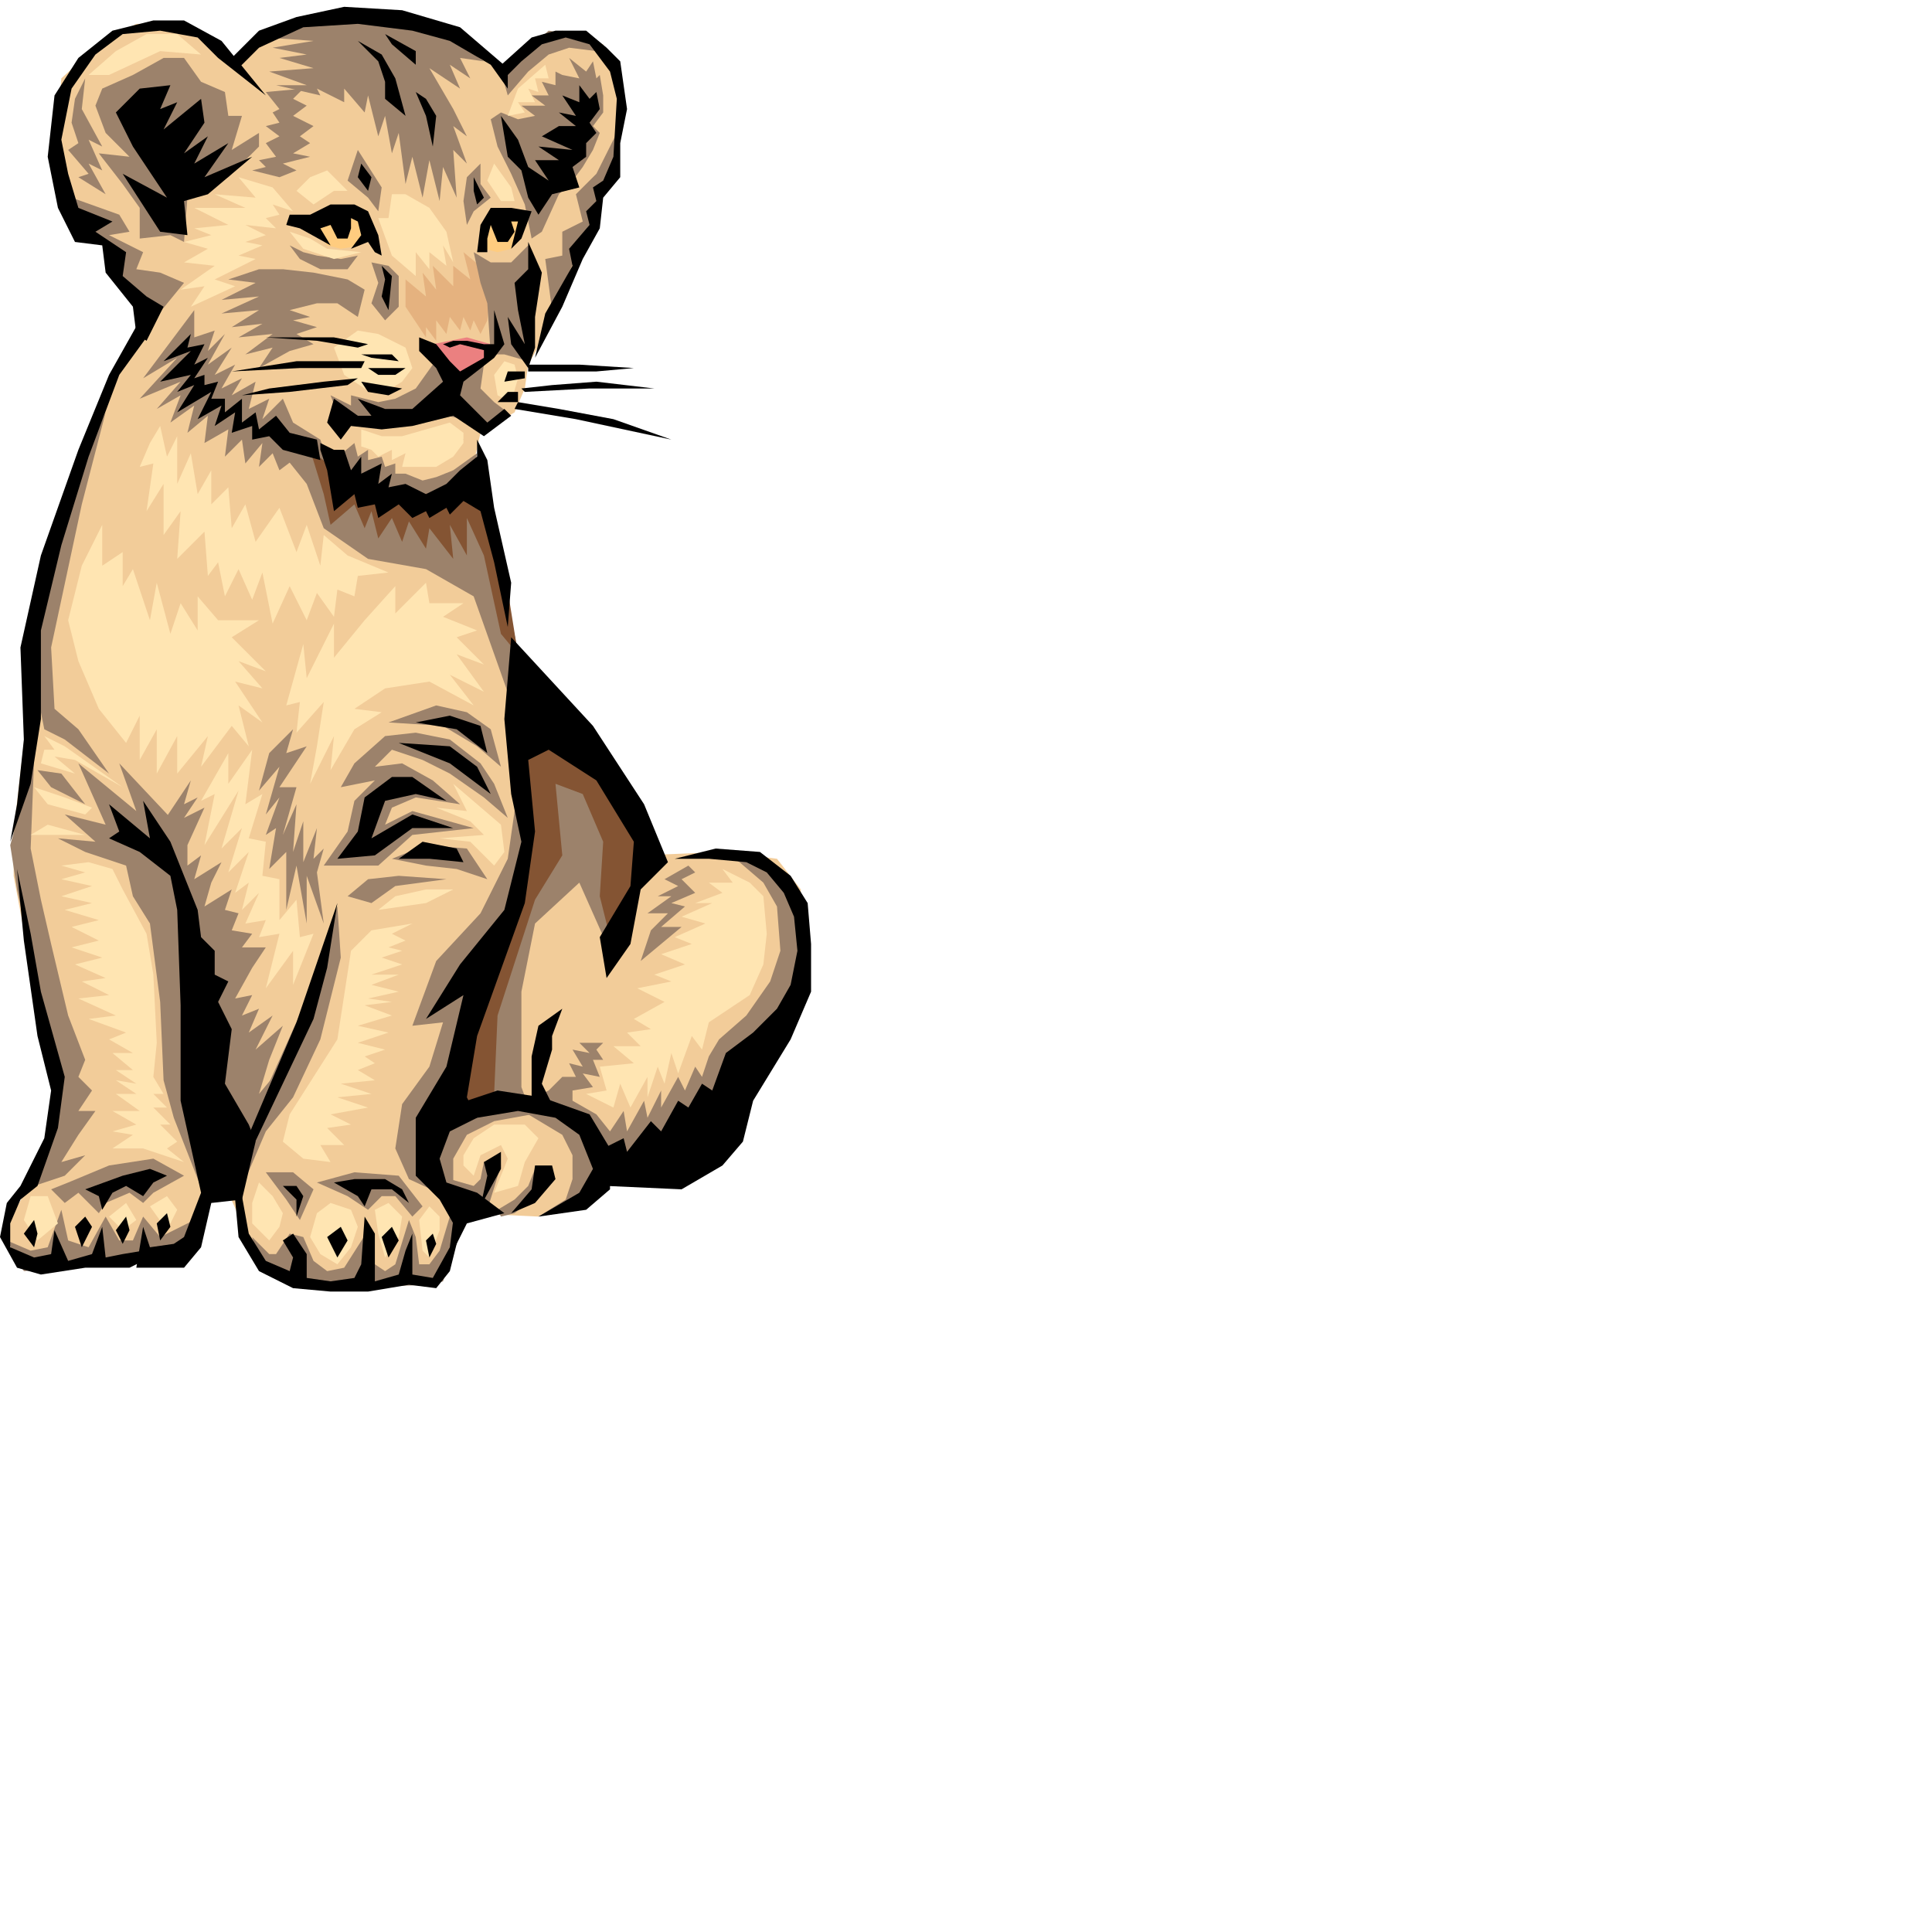
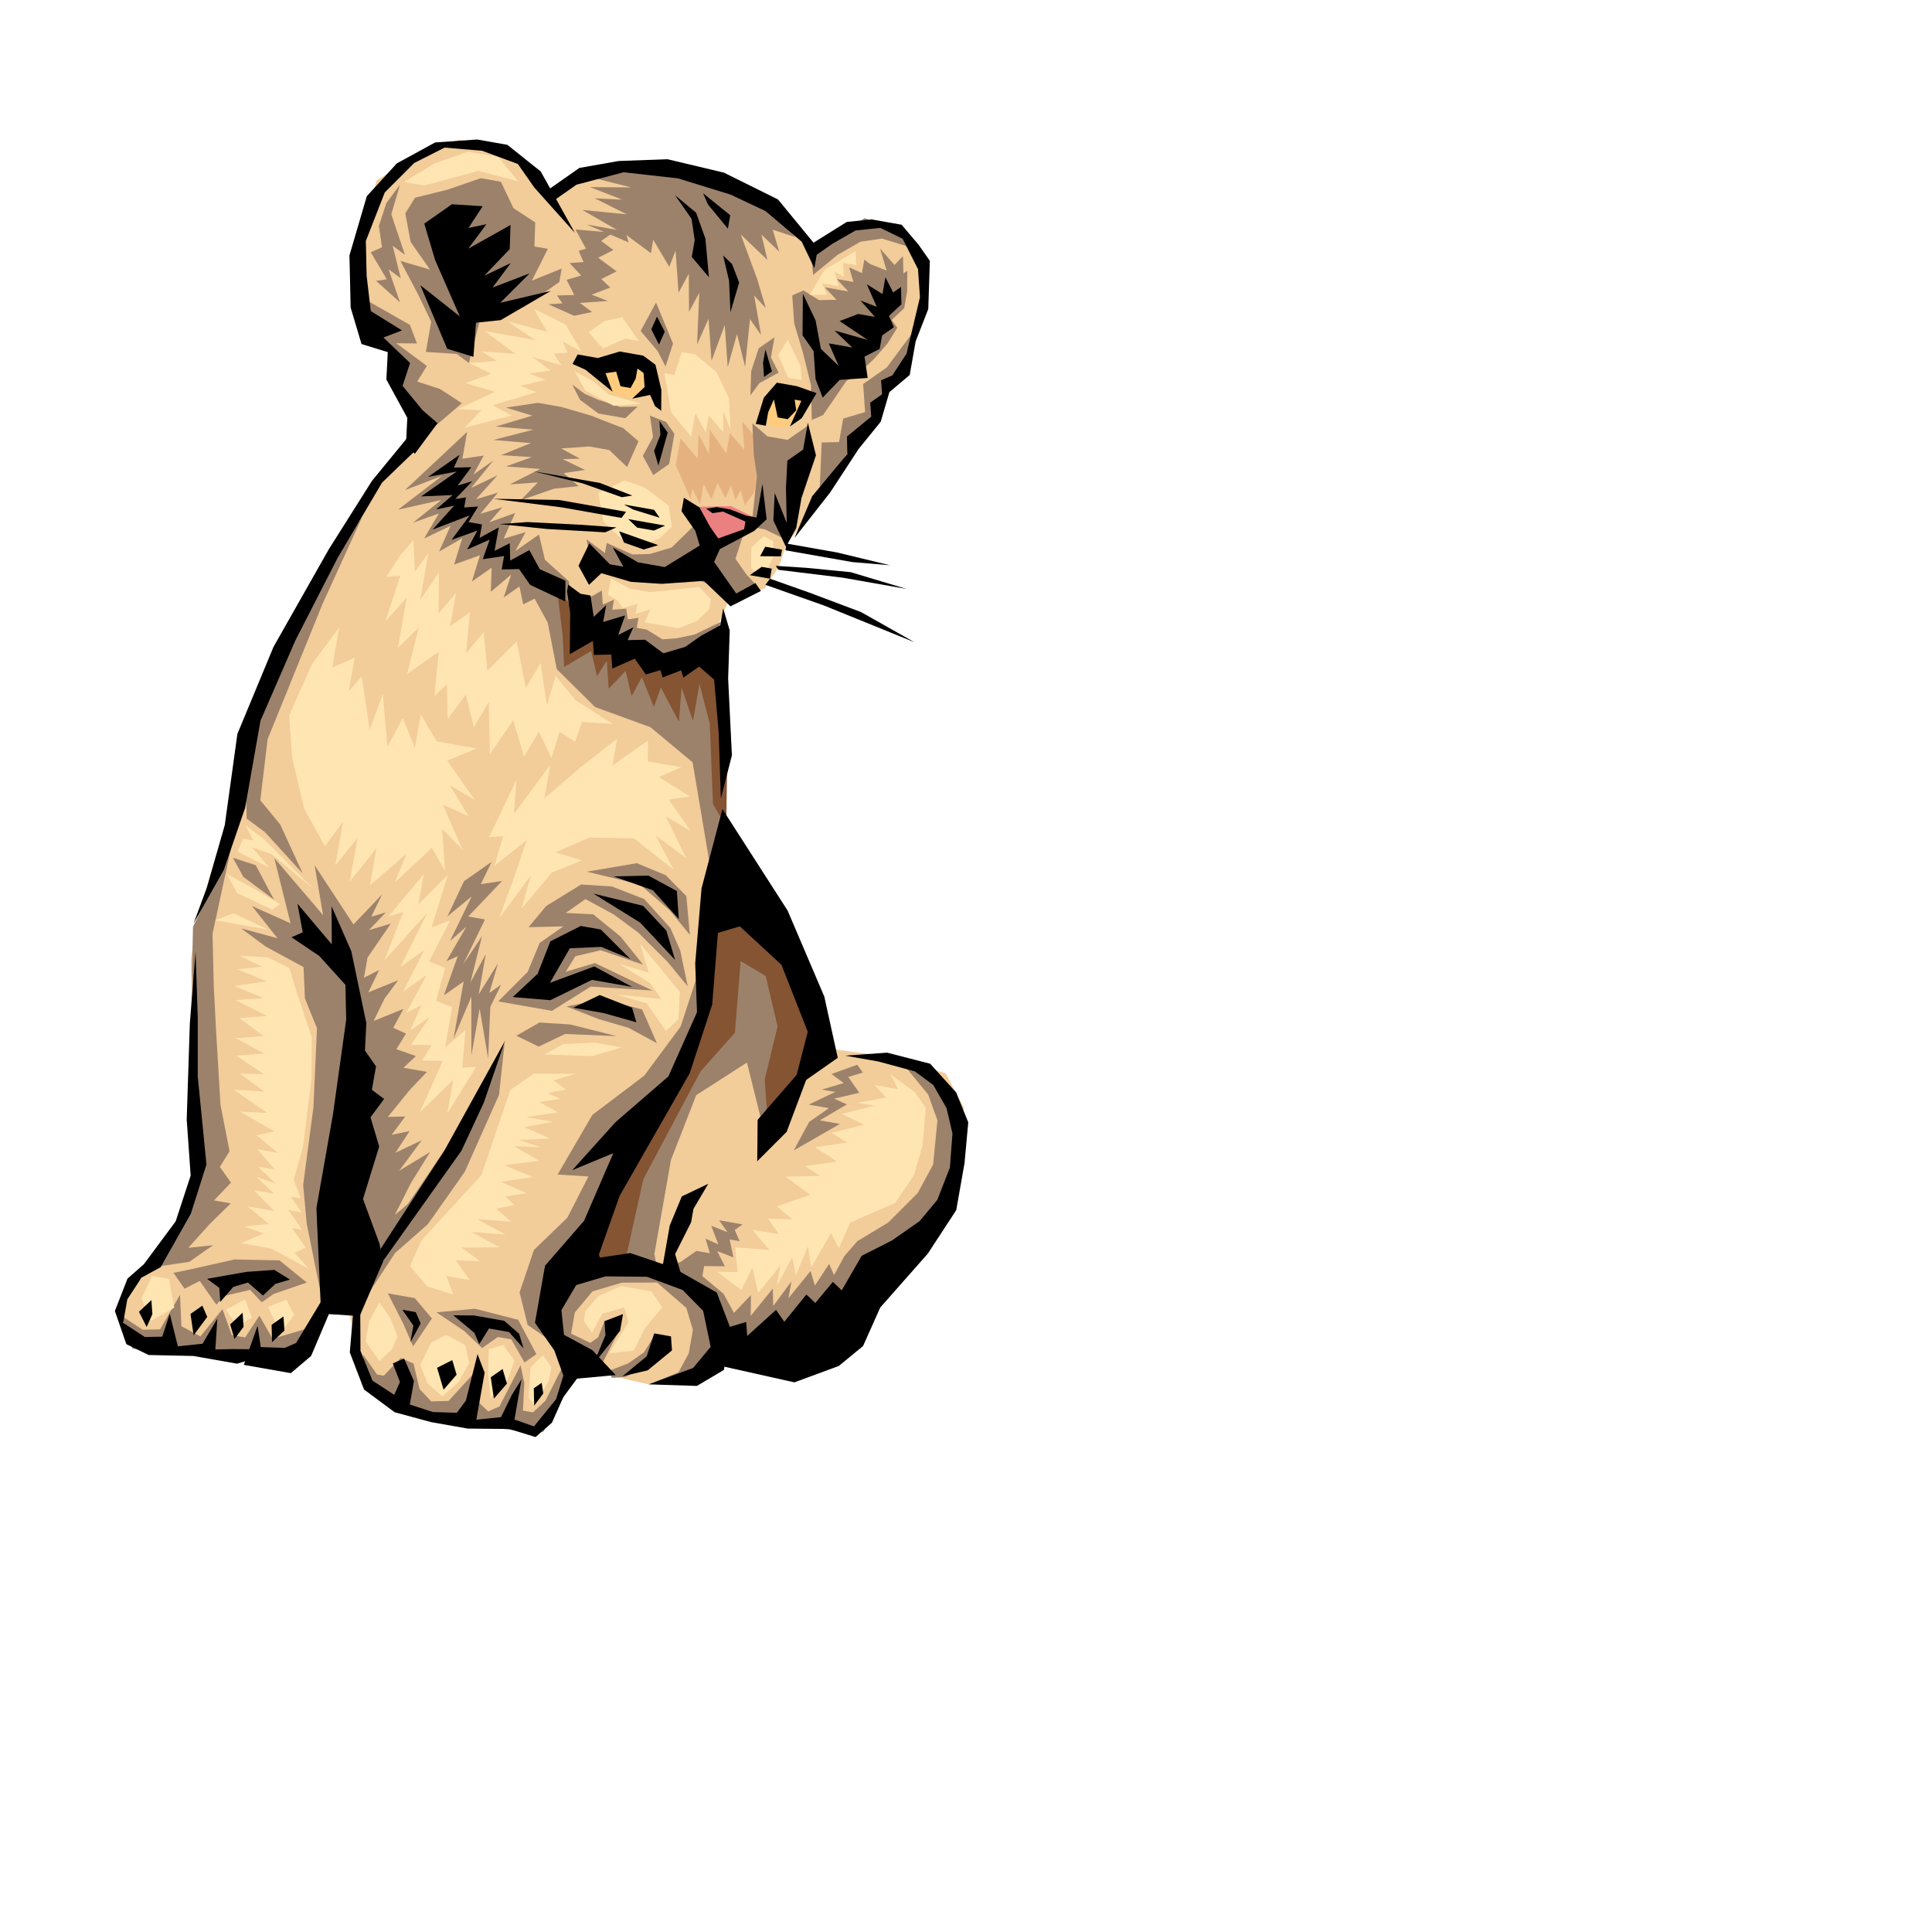
<svg xmlns="http://www.w3.org/2000/svg" width="15cm" height="15cm">
-   <g>
+   <g transform="rotate(10) scale (1) translate (100,10)">
    <polygon fill="#f2cc99" points=" 69,18 82,8 99,3 118,5 135,12 149,21 156,13 165,9 177,13 183,28 180,50 164,91 155,107 154,114 151,121 141,127 139,136 155,206 157,251 126,342 133,357 128,376 83,376 75,368 67,350 61,350 53,369 4,369 2,361 5,354 12,342 16,321 4,257 4,244 7,218 9,179 26,127 43,93 32,77 30,70 24,67 16,49 17,35 18,23 30,12 40,7 53,7 62,12" />
    <polygon fill="#e5b27f" points=" 142,79 136,74 138,82 133,78 133,84 127,78 128,85 124,80 125,87 119,82 119,90 125,99 125,96 128,100 128,94 131,98 132,93 135,97 136,93 138,97 139,94 141,98 143,94 144,85" />
    <polygon fill="#eb8080" points=" 127,101 132,100 137,99 144,101 143,105 135,110" />
    <polygon fill="#f2cc99" points=" 178,229 157,248 139,296 126,349 137,356 158,357 183,342 212,332 235,288 235,261 228,252 212,250 188,251" />
    <g fill="#9c826b">
      <polygon points=" 56,229 48,241 48,250 57,281 63,325 71,338 81,315 76,321 79,311 83,301 75,308 80,298 73,303 76,296 71,298 74,292 69,293 74,284 78,278 71,278 74,274 68,273 70,268 66,267 68,261 60,266 62,259 65,253 57,258 59,251 55,254 55,248 60,237 54,240 58,234 54,236" />
      <polygon points=" 74,363 79,368 81,368 85,362 89,363 92,370 96,373 101,372 108,361 110,371 113,373 116,371 120,358 122,363 123,371 126,371 129,367 132,357 135,361 130,376 127,377 94,378 84,376 76,371" />
      <polygon points=" 212,250 219,251 228,258 236,270 235,287 225,304 205,332 177,343 171,352 158,357 166,352 168,346 168,339 165,333 155,327 155,323 161,320 165,316 169,316 167,312 171,313 168,308 173,309 170,306 177,306 175,308 177,311 174,311 176,316 171,315 174,319 168,320 168,323 175,327 179,332 183,326 184,332 189,323 190,328 194,320 194,325 199,316 201,320 204,313 206,316 208,310 211,305 219,298 226,288 229,279 228,266 224,259 217,253" />
      <polygon points=" 151,205 151,238 149,252 141,268 128,282 121,301 130,300 126,313 118,324 116,337 120,346 133,352 133,340 137,333 145,329 156,327 153,319 153,291 157,271 170,259 178,277 193,250 174,216" />
      <polygon points=" 78,127 90,142 95,155 108,164 125,167 139,175 150,206 152,191 141,140 121,148 100,136" />
      <polygon points=" 21,58 35,63 38,68 32,69 42,74 40,79 47,80 54,83 45,94 34,81 32,73 24,66" />
      <polygon points=" 71,34 67,34 66,27 59,24 54,17 48,17 39,22 30,26 28,31 31,39 38,46 29,45 36,54 41,61 41,70 50,69 54,71 55,58 67,52 76,43 76,39 68,44" />
      <polygon points=" 139,74 141,83 143,89 144,104 148,104 155,106 154,86 157,77 155,72 150,77 144,77" />
      <polygon points=" 105,44 102,53 108,58 111,62 112,55" />
      <polygon points=" 141,48 141,54 144,58 139,62 137,66 136,59 137,52" />
      <polygon points=" 98,135 104,130 105,134 108,132 108,135 112,134 113,137 116,136 116,139 119,139 124,141 128,140 133,138 140,133 139,140 126,146 104,144" />
      <polygon points=" 97,116 103,119 103,116 111,118 116,117 122,114 127,107 135,111 142,107 141,114 145,118 149,121 145,125 140,124 127,121 113,125 100,124" />
      <polygon points=" 147,33 152,35 157,34 153,31 160,31 156,28 161,28 159,24 163,25 163,21 165,22 170,23 167,17 172,21 174,18 175,23 176,22 177,28 177,33 174,37 176,39 174,44 171,49 168,53 164,57 159,68 156,70 154,60 150,51 146,43 144,35" />
      <polygon points=" 85,72 89,74 93,75 100,76 105,75 102,79 94,79 88,76" />
      <polygon points=" 86,214 79,221 76,232 82,225 78,239 82,234 78,245 81,243 79,255 84,250 84,267 87,254 90,271 90,257 95,271 93,256 95,249 92,252 93,243 89,253 89,241 86,250 87,236 83,245 87,231 82,231 90,219 84,221" />
    </g>
    <g fill="#ffcc7f">
      <polygon points=" 93,68 96,72 100,73 106,72 108,66 105,63 100,62" />
      <polygon points=" 144,64 142,68 142,73 146,74 150,73 154,64 149,62" />
    </g>
    <g fill="#9c826b">
      <polygon points=" 57,91 42,111 52,105 41,117 53,112 46,120 53,116 50,124 57,119 55,127 61,122 60,130 67,126 66,134 71,129 72,136 77,130 76,137 80,133 82,138 86,135 96,135 94,129 86,124 83,117 77,123 79,117 73,120 75,112 68,116 71,111 65,114 69,107 63,110 68,102 61,107 66,98 61,103 63,97 57,99" />
      <polygon points=" 83,79 76,79 67,82 75,83 65,88 76,87 65,92 76,91 68,96 77,95 70,99 80,98 72,104 80,102 76,108 85,103 92,101 87,98 93,96 86,94 91,93 85,91 93,89 99,89 105,93 107,85 102,82 92,80" />
      <polygon points=" 109,77 111,83 109,89 113,94 117,90 117,81 114,78" />
      <polygon points=" 122,128 127,126 134,127 136,129 134,130 130,128 124,129" />
      <polygon points=" 78,27 82,32 80,33 82,36 78,37 82,40 78,42 81,46 76,47 78,49 74,50 82,52 87,50 83,48 91,46 86,45 91,42 88,40 92,37 86,34 90,31 86,29 89,26" />
      <polygon points=" 82,17 92,20 79,21 90,25 81,25 94,28 93,26 101,30 101,26 107,33 108,28 111,40 113,34 115,45 117,39 119,54 121,46 124,58 126,47 129,59 130,49 134,58 133,44 137,48 133,37 137,40 133,32 126,20 135,26 132,19 138,23 135,17 142,18 132,11 116,6 94,6 78,11 92,12 80,14 90,16" />
      <polygon points=" 142,234 132,227 124,223 115,220 110,225 118,224 127,229 135,236 122,234 115,237 113,242 121,238 139,243 121,245 111,254 95,254 102,244 104,235 110,229 100,231 104,224 113,216 122,215 132,217 141,224 145,230 149,240" />
      <polygon points=" 115,252 125,248 137,249 143,258 134,255 125,254" />
      <polygon points=" 114,212 130,213 140,219 147,225 144,214 137,209 128,207" />
      <polygon points=" 102,263 108,258 117,257 131,258 116,260 109,265" />
      <polygon points=" 51,241 35,224 40,238 23,224 31,242 19,239 28,247 17,246 25,250 37,254 39,263 44,271 47,294 48,317 51,328 60,351 60,323 53,262 47,246" />
      <polygon points=" 2,364 9,367 14,366 18,355 20,364 26,366 31,357 35,364 39,364 42,357 47,363 53,360 59,357 54,369 7,373" />
      <polygon points=" 7,349 19,345 25,339 18,341 23,333 28,326 23,326 27,320 23,316 25,311 20,298 15,277 12,264 9,249 10,223 3,248 5,261 15,307 17,326 11,343" />
      <polygon points=" 11,226 15,231 25,236 18,227" />
      <polygon points=" 13,214 19,217 32,227 23,214 16,208 15,190 24,148 31,121 24,137 14,170 8,189" />
      <polygon points=" 202,254 195,258 199,260 193,263 197,263 190,268 196,268 191,273 188,282 200,272 194,272 201,266 197,265 204,262 200,258 204,256" />
    </g>
    <g fill="#845433">
      <polygon points=" 151,213 165,212 179,225 189,246 187,262 179,275 176,263 177,247 171,233 163,230 165,251 157,264 146,298 145,321 133,326 143,285 154,260 153,240" />
      <polygon points=" 91,132 95,145 97,154 104,148 107,155 109,150 111,158 115,152 118,159 120,153 125,161 126,155 133,164 132,154 137,163 137,152 142,163 147,186 152,192 148,167 141,143 124,145 105,143" />
    </g>
    <g fill="#9c826b">
      <polygon points=" 31,57 23,52 26,51 20,44 23,42 21,36 22,29 25,23 24,32 30,43 26,41 30,50 26,48" />
      <polygon points=" 147,21 149,28 155,21 161,16 167,14 175,15 173,11 161,9" />
      <polygon points=" 181,39 175,51 169,57 171,65 165,68 165,75 160,76 162,91 171,71 180,51" />
      <polygon points=" 132,346 139,348 141,346 142,341 147,342 143,355 133,350" />
      <polygon points=" 146,355 151,352 155,348 157,343 160,349 151,356 147,357" />
      <polygon points=" 99,266 100,281 94,305 86,322 78,332 72,346 73,331 91,291" />
      <polygon points=" 20,347 32,342 45,340 54,345 45,350 42,353 38,350 31,353 29,356 23,350 19,353 15,349" />
      <polygon points=" 78,344 86,344 92,349 88,358 84,352" />
      <polygon points=" 93,347 104,344 117,345 124,354 121,357 116,351 112,351 108,355 102,351" />
    </g>
    <g fill="#000000">
      <polygon points=" 105,12 111,18 113,24 113,29 119,34 116,23 112,16" />
      <polygon points=" 122,27 125,34 127,43 128,34 125,29" />
      <polygon points=" 115,13 122,19 122,15 113,10" />
    </g>
    <g fill="#ffe5b2">
      <polygon points=" 116,172 107,182 98,193 98,183 90,199 89,189 84,207 88,206 87,215 95,206 93,219 91,230 98,216 97,226 104,214 112,209 104,208 113,202 126,200 139,207 132,198 142,203 134,192 142,195 134,187 140,185 130,181 136,177 126,177 125,171 116,180" />
      <polygon points=" 74,220 67,230 67,221 59,235 63,233 60,248 70,232 65,249 71,243 67,256 73,250 69,262 73,259 71,267 76,262 72,271 78,270 76,275 82,274 78,290 86,279 86,289 92,274 88,275 87,264 82,270 82,258 77,257 78,247 73,246 77,233 72,236" />
      <polygon points=" 133,230 147,242 148,250 145,254 138,247 129,246 142,245 138,241 128,237 137,238" />
      <polygon points=" 133,261 125,261 116,263 111,267 125,265" />
      <polygon points=" 121,271 109,273 103,279 99,305 92,316 85,327 83,335 89,340 97,341 94,336 101,336 96,331 103,330 97,327 108,325 99,322 109,321 100,318 110,317 105,314 110,312 107,310 113,308 105,306 114,303 105,301 115,298 107,295 115,294 108,293 117,291 109,289 117,286 109,286 118,283 112,281 118,279 114,278 119,276 115,274" />
      <polygon points=" 79,364 74,359 74,353 76,347 80,351 83,356 82,360" />
      <polygon points=" 91,363 93,356 97,353 103,355 105,360 103,366 99,371 94,368" />
      <polygon points=" 110,355 114,353 118,357 117,363 113,369 111,362" />
      <polygon points=" 126,354 123,358 124,367 126,369 129,361 129,357" />
      <polygon points=" 30,154 24,166 20,182 23,194 29,208 37,218 41,210 41,223 46,214 46,227 52,216 52,227 61,216 59,225 68,213 73,219 70,207 77,212 69,200 77,202 70,194 78,197 68,187 76,182 64,182 58,175 58,185 53,177 50,186 46,171 44,182 39,167 36,172 36,162 30,166" />
      <polygon points=" 44,130 41,137 45,136 43,150 48,142 48,157 53,150 52,164 60,156 61,169 64,165 66,175 70,167 74,176 77,168 80,183 85,172 90,182 93,174 98,181 99,173 104,175 105,169 114,168 102,163 95,157 94,166 90,154 87,162 82,149 75,159 72,148 68,155 67,143 62,148 62,138 58,145 56,133 52,142 52,128 49,134 47,125" />
      <polygon points=" 13,216 19,219 36,231 22,223 16,222 22,227 12,224 13,220 16,220" />
      <polygon points=" 10,231 14,236 25,239 27,237 19,234" />
      <polygon points=" 9,245 14,242 25,245 13,245" />
      <polygon points=" 33,255 26,253 18,254 25,256 18,258 27,260 18,263 27,265 19,267 29,270 21,272 29,276 21,278 30,281 22,283 31,287 24,288 32,292 23,293 34,298 26,299 37,303 32,305 39,309 33,309 39,314 34,314 40,318 34,317 40,321 34,321 41,326 33,326 40,330 33,332 39,333 33,337 42,337 54,341 49,337 52,335 47,330 50,330 45,325 49,325 45,321 48,321 45,316 46,306 45,286 43,274 36,261" />
      <polygon points=" 7,358 9,351 14,351 17,359 11,364" />
      <polygon points=" 44,354 49,351 52,355 49,361" />
      <polygon points=" 32,357 37,353 40,358 36,361" />
      <polygon points=" 139,334 145,330 154,330 158,334 154,341 152,348 145,350 149,340 147,336 141,339 139,345 136,342 136,339" />
      <polygon points=" 208,259 215,259 212,255 220,259 224,263 225,274 224,283 220,292 208,300 206,308 203,304 199,315 197,309 195,318 193,313 190,322 190,316 185,325 182,318 180,325 172,321 178,320 176,313 186,312 180,307 188,307 184,303 191,302 186,299 195,294 187,290 197,288 192,286 201,283 194,280 203,277 198,275 207,271 200,269 209,265 204,265 212,262" />
      <polygon points=" 106,126 106,131 109,132 111,134 115,132 115,135 119,133 118,137 123,137 128,137 133,134 136,130 136,127 132,124 118,128 112,128 106,126 106,126 106,126" />
      <polygon points=" 107,114 101,110 98,102 105,97 111,98 119,102 121,108 118,112 113,115" />
      <polygon points=" 148,106 145,110 146,116 150,118 152,111 151,107" />
      <polygon points=" 80,55 70,52 75,58 63,57 72,61 57,61 67,66 57,67 62,69 54,71 61,73 54,77 63,78 53,85 60,84 56,90 69,84 63,82 75,76 70,75 77,72 72,71 78,69 72,66 81,67 78,64 82,63 80,60 86,62" />
      <polygon points=" 87,56 91,52 96,50 102,56 98,56 92,60" />
      <polygon points=" 85,68 89,73 98,76 106,74 96,73 91,70" />
      <polygon points=" 115,57 114,64 111,64 115,75 122,81 122,74 126,79 126,74 131,78 130,72 133,77 131,68 126,61 119,57" />
      <polygon points=" 145,48 143,53 147,59 151,59 150,55" />
      <polygon points=" 26,22 34,15 43,10 52,10 59,16 47,15 32,22" />
      <polygon points=" 160,19 152,26 149,34 154,33 152,30 157,30 155,26 158,27 157,23 161,23" />
    </g>
    <g fill="#000000">
      <polygon points=" 98,117 105,122 109,122 105,117 113,120 121,120 130,112 128,108 123,103 123,99 128,101 132,106 135,109 142,105 142,101 145,101 145,91 148,101 145,105 136,112 135,116 143,124 148,120 150,122 142,128 133,122 121,125 112,126 103,125 100,129 96,124" />
      <polygon points=" 146,118 152,118 152,115 149,115" />
      <polygon points=" 148,112 154,111 154,109 149,109" />
      <polygon points=" 106,112 108,115 114,116 118,114" />
      <polygon points=" 108,108 111,110 116,110 119,108" />
      <polygon points=" 106,104 109,105 117,106 115,104" />
      <polygon points=" 50,25 41,26 34,33 39,43 49,58 36,51 47,68 55,69 54,59 61,57 74,46 60,52 67,42 57,48 61,40 54,45 60,36 59,29 48,38 52,30 47,32" />
      <polygon points=" 147,34 152,41 155,49 161,53 157,47 164,47 158,43 168,44 159,40 164,37 169,37 164,33 169,34 165,28 170,30 170,25 173,29 175,27 176,32 173,36 175,39 172,42 172,46 168,49 170,55 162,57 158,63 155,58 153,50 149,46" />
      <polygon points=" 155,71 159,80 157,93 157,102 155,108 150,101 149,93 154,101 152,91 151,83 155,79" />
      <polygon points=" 112,78 115,81 114,91 112,87 113,82" />
      <polygon points=" 78,28 64,17 58,11 47,9 36,10 28,16 21,26 18,41 20,51 23,61 33,65 28,68 37,74 36,81 43,87 48,90 43,100 40,98 39,90 31,80 30,72 22,71 17,61 14,46 16,28 23,17 33,9 45,6 54,6 65,12" />
      <polygon points=" 67,18 76,9 87,5 101,2 118,3 135,8 149,20 149,26 144,19 132,12 121,9 105,7 89,8 76,14 70,20" />
      <polygon points=" 56,98 48,106 56,103 47,112 56,110 52,115 57,113 52,121 62,115 58,123 65,119 63,125 69,121 68,127 74,125 74,129 79,128 83,132 94,135 93,129 85,127 81,122 76,126 75,121 71,124 71,117 66,121 66,117 62,117 64,112 60,113 60,110 57,111 61,105 57,107 60,101 55,102" />
      <polygon points=" 101,132 103,138 106,134 106,139 112,136 111,142 115,139 114,143 119,142 125,145 131,142 135,138 140,134 140,129 143,135 145,149 150,171 149,184 145,165 141,150 136,147 132,151 131,149 126,152 125,150 121,152 117,148 111,152 110,148 105,149 104,145 98,150 96,138 94,132 94,130 98,132" />
      <polygon points=" 41,94 32,110 23,132 12,163 6,190 7,217 5,236 3,247 9,230 12,211 12,185 18,160 26,134 35,110 43,99" />
      <polygon points=" 32,246 41,250 50,257 52,267 53,295 53,323 59,350 54,363 51,365 44,366 42,360 40,372 54,372 59,366 62,353 71,352 75,335 73,330 66,318 68,302 64,294 67,288 63,286 63,279 59,275 58,267 56,262 50,247 42,235 44,246 32,236 35,244" />
      <polygon points=" 134,324 146,320 159,322 173,327 179,337 179,349 172,355 158,357 170,350 174,343 170,333 163,328 152,326 134,329" />
      <polygon points=" 173,339 183,334 184,338 191,329 194,332 199,323 202,325 206,318 209,320 213,309 221,303 228,296 232,289 234,279 233,269 230,262 225,256 219,253 208,252 198,252 210,249 223,250 232,257 237,265 238,277 238,291 232,305 221,323 218,335 212,342 200,349 178,348" />
      <polygon points=" 165,296 158,301 156,310 156,323 162,324 159,318 162,308 162,304" />
      <polygon points=" 99,252 105,244 107,234 115,228 121,228 131,235 122,233 113,235 109,246 121,239 133,243 121,243 110,251" />
      <polygon points=" 117,252 124,247 134,249 136,253 126,252" />
      <polygon points=" 117,218 132,224 144,233 140,225 132,219 117,218 117,218 117,218" />
      <polygon points=" 122,212 134,214 143,221 141,213 132,210" />
      <polygon points=" 69,352 70,363 76,373 86,378 97,379 108,379 120,377 128,378 132,373 135,361 133,358 132,366 127,375 121,374 121,362 119,367 117,374 110,376 110,362 107,357 106,371 104,375 97,376 90,375 90,368 86,362 83,364 86,369 85,373 78,370 73,362 71,351" />
      <polygon points=" 100,360 96,363 99,369 102,364" />
      <polygon points=" 115,360 112,363 114,369 117,364" />
      <polygon points=" 127,362 125,364 126,369 128,365" />
      <polygon points=" 5,255 7,276 11,304 15,320 13,334 6,348 2,353 0,363 5,372 12,374 25,372 38,372 44,369 42,367 36,368 31,369 30,360 27,368 20,370 16,361 15,368 10,369 3,366 3,359 6,352 11,348 17,331 19,316 12,291 9,274" />
      <polygon points=" 10,358 7,362 10,366 11,362" />
      <polygon points=" 25,357 22,360 24,366 27,360" />
      <polygon points=" 37,357 34,361 36,365 38,361" />
      <polygon points=" 49,356 46,359 47,364 50,360" />
      <polygon points=" 130,101 132,102 135,101 139,102 143,103 142,101 137,100 133,100" />
      <polygon points=" 106,48 105,52 108,56 109,52" />
      <polygon points=" 139,52 139,56 140,60 142,58 141,56" />
      <polygon points=" 25,349 29,351 30,355 33,350 37,348 42,351 45,347 49,345 44,343 36,345" />
      <polygon points=" 98,347 105,351 107,354 109,349 115,349 120,353 118,349 113,346 104,346" />
      <polygon points=" 83,348 87,352 87,357 89,351 87,348" />
      <polygon points=" 155,107 163,107 170,107 186,108 175,109 155,109" />
      <polygon points=" 153,114 162,113 175,112 192,114 173,114 154,115" />
      <polygon points=" 152,118 164,120 180,123 197,129 169,123 151,120" />
      <polygon points=" 68,109 87,106 107,106 106,108 88,108" />
      <polygon points=" 105,111 95,112 79,114 71,116 85,115 102,113" />
      <polygon points=" 108,101 98,99 87,99 78,99 93,100 105,102" />
      <polygon points=" 85,63 91,63 97,60 104,60 108,62 111,69 112,75 110,74 108,71 103,73 106,69 105,65 103,64 103,67 102,70 99,70 97,66 94,67 97,72 88,67 84,66" />
      <polygon points=" 140,74 141,66 144,61 150,61 156,62 153,70 150,73 152,65 150,65 151,68 149,71 146,71 144,66 143,70 143,74" />
      <polygon points=" 146,20 156,11 163,9 172,9 178,14 182,18 184,32 182,42 182,52 177,58 176,67 171,76 165,90 157,105 160,92 164,85 168,78 167,73 173,66 172,62 175,59 174,55 177,53 180,46 181,29 179,21 173,13 166,11 159,13 153,18 148,23" />
      <polygon points=" 150,187 148,211 150,233 153,247 148,267 135,283 125,299 136,292 131,313 122,328 122,345 129,352 133,359 133,367 137,359 148,356 140,350 131,347 129,340 132,332 140,328 137,322 140,304 154,265 157,244 155,223 161,220 175,229 186,247 185,260 176,275 178,287 185,277 188,261 196,253 189,236 174,213" />
      <polygon points=" 147,338 142,341 143,345 141,354 147,343" />
      <polygon points=" 157,342 156,349 150,356 157,353 163,346 162,342" />
      <polygon points=" 99,265 96,284 92,299 73,339 73,333 87,300" />
    </g>
  </g>
</svg>
